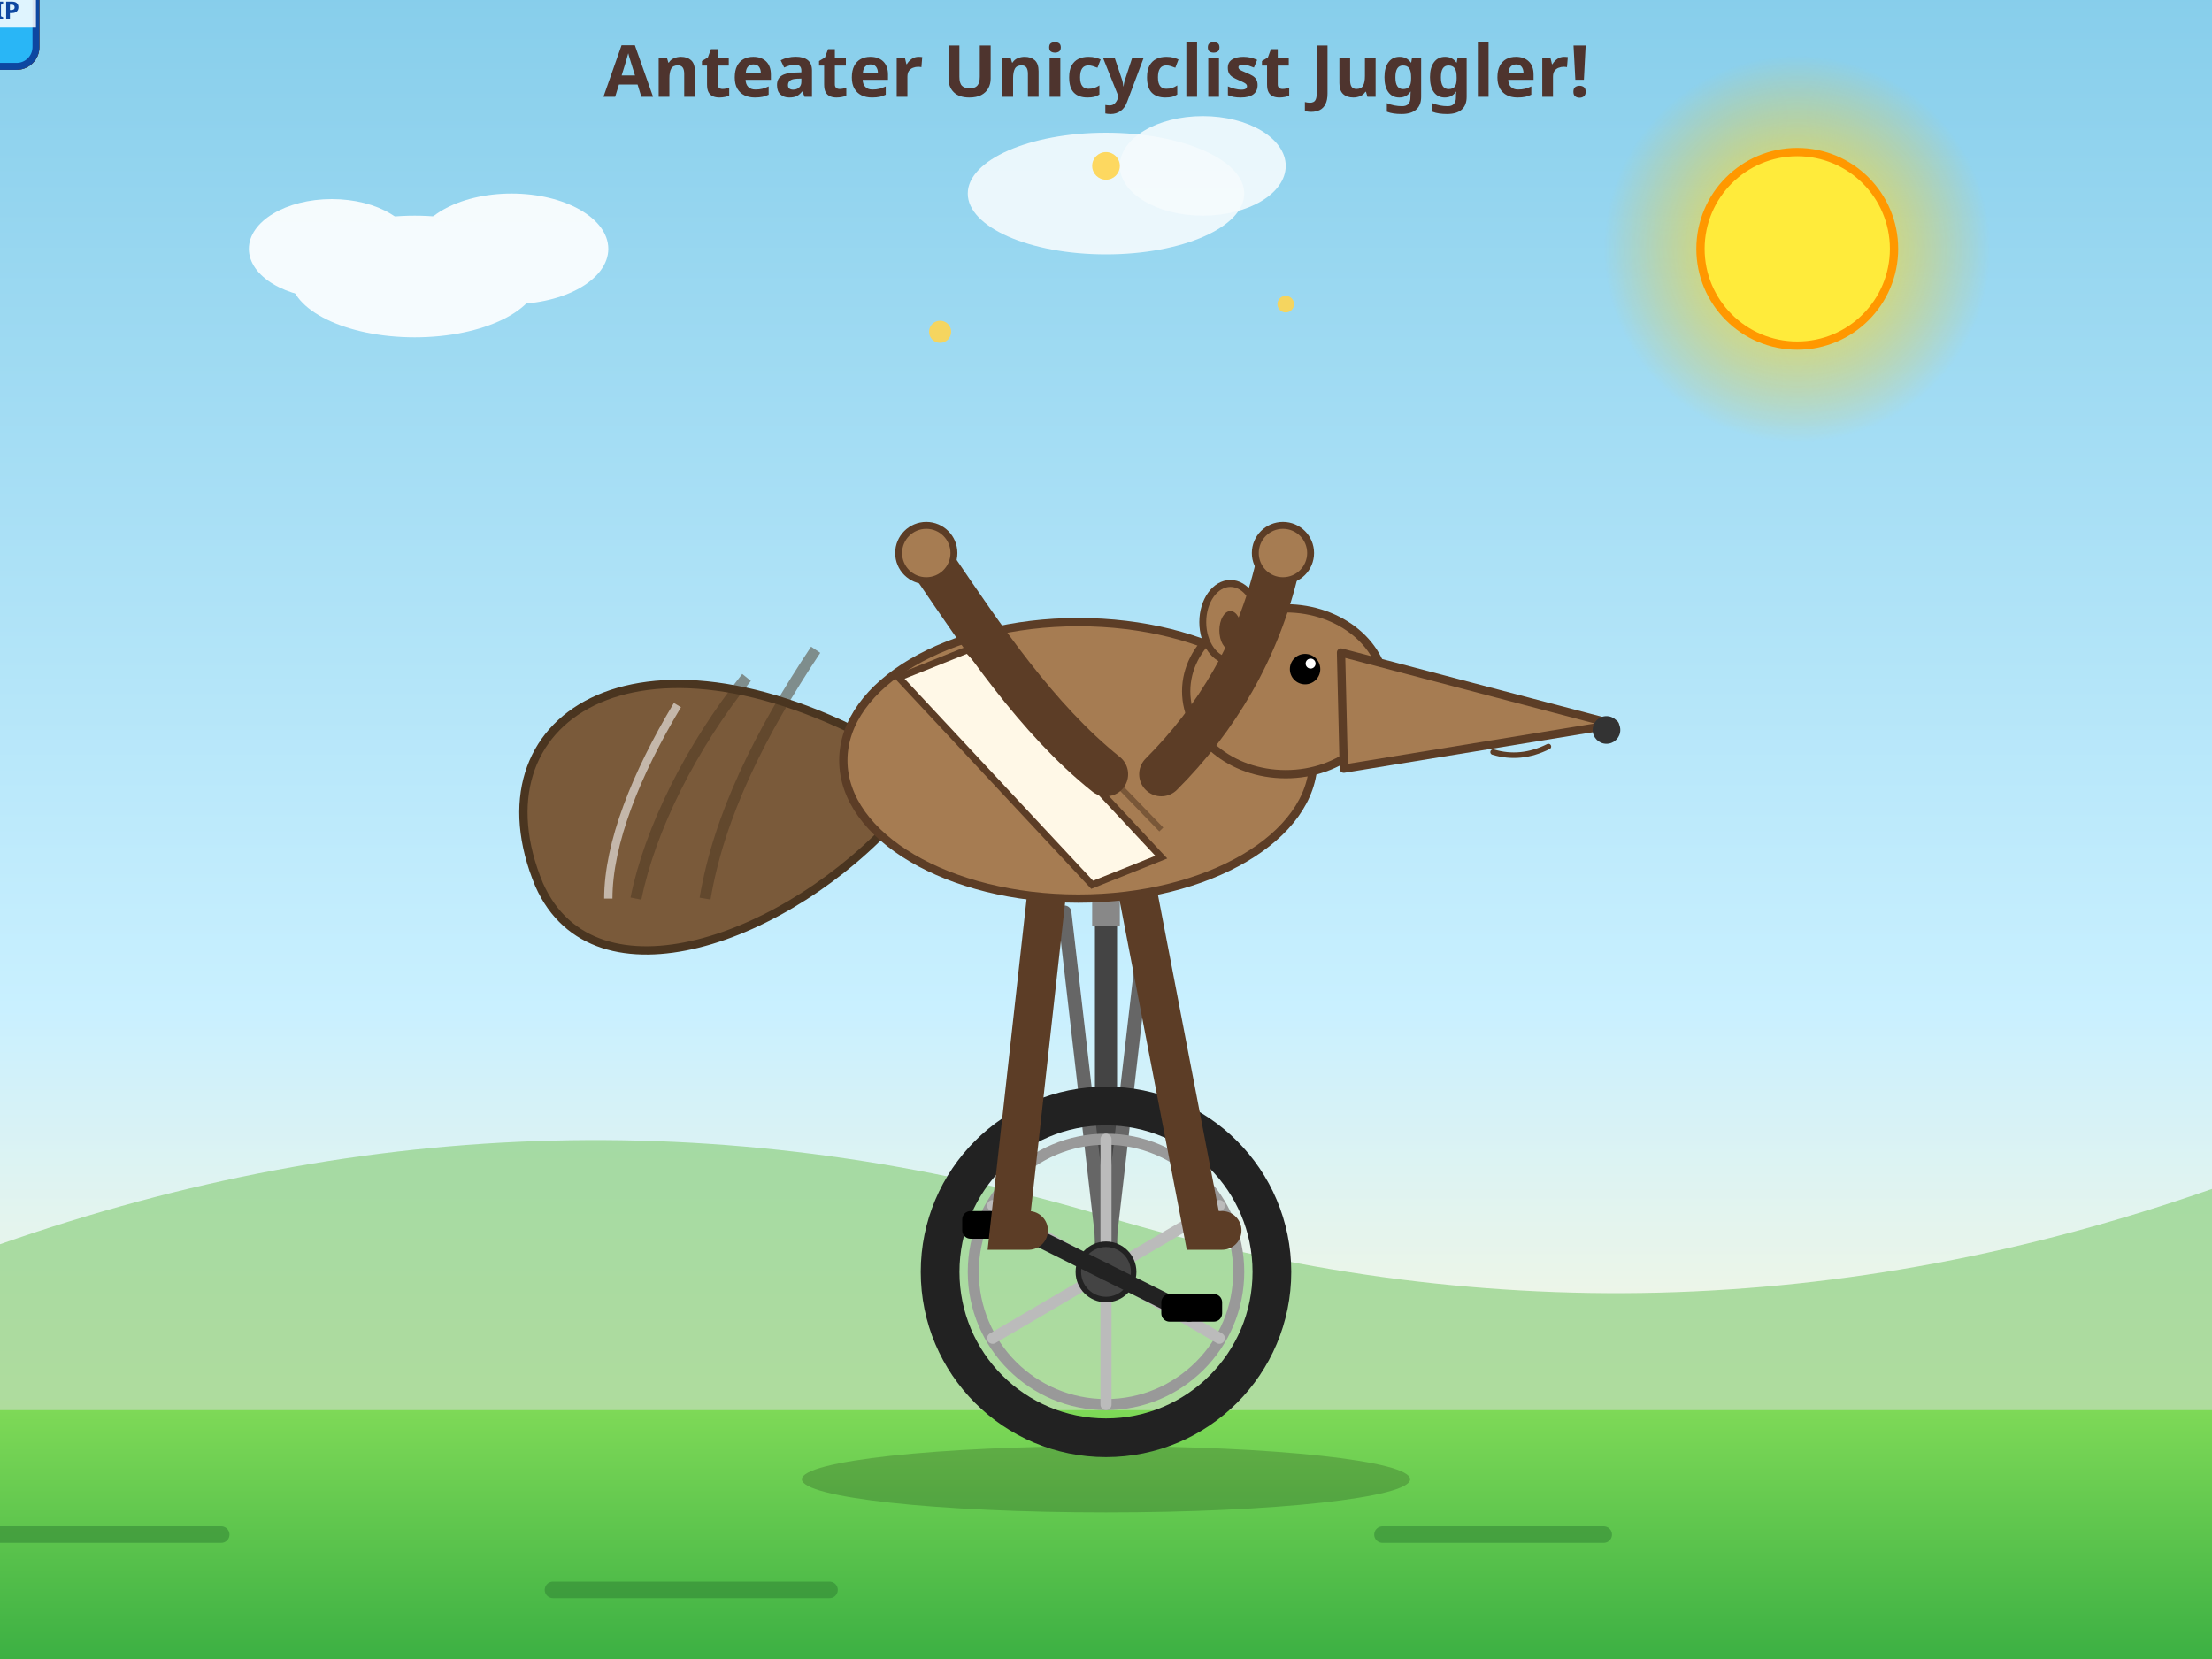
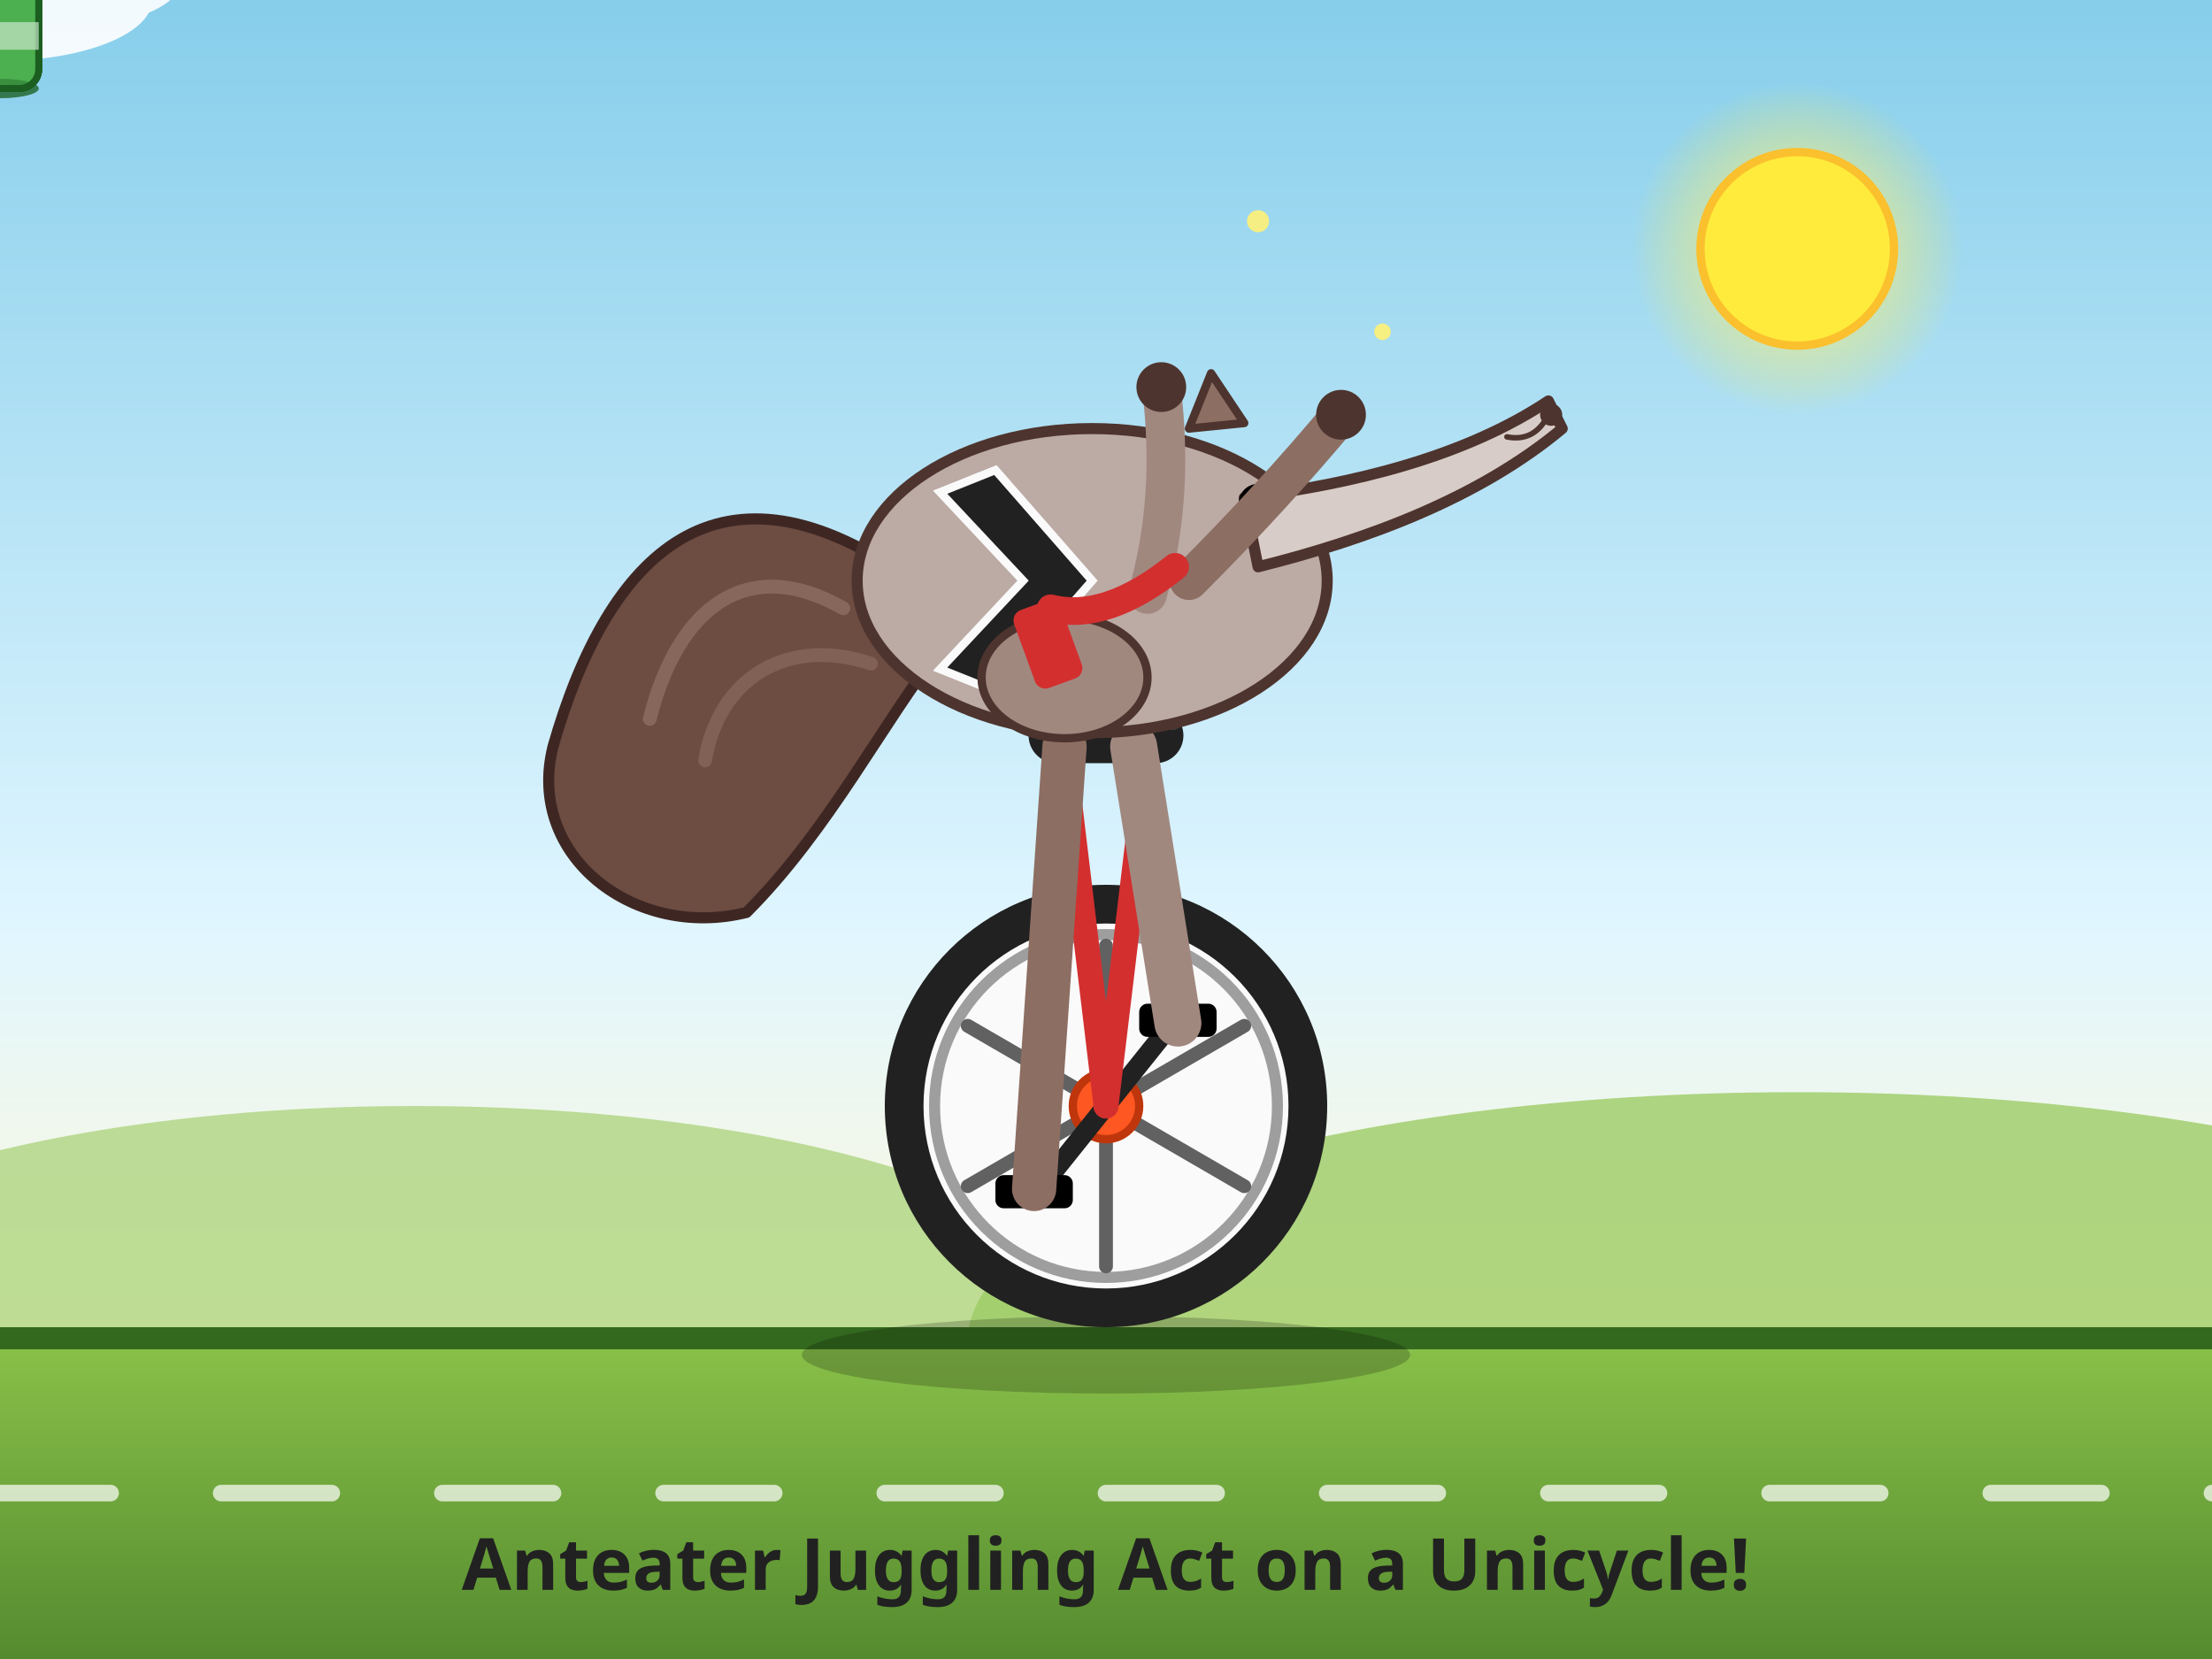
<svg xmlns="http://www.w3.org/2000/svg" width="800" height="600" viewBox="0 0 800 600">
  <defs>
    <linearGradient id="sky" x1="0" y1="0" x2="0" y2="1">
      <stop offset="0%" stop-color="#87CEEB" />
-       <stop offset="70%" stop-color="#C9F0FF" />
+       <stop offset="70%" stop-color="#E0F6FF" />
      <stop offset="100%" stop-color="#FFF8DC" />
    </linearGradient>
-     <linearGradient id="grass" x1="0" y1="0" x2="0" y2="1">
-       <stop offset="0%" stop-color="#7ED957" />
-       <stop offset="100%" stop-color="#3CB043" />
+     <linearGradient id="groundGrad" x1="0" y1="0" x2="0" y2="1">
+       <stop offset="0%" stop-color="#8BC34A" />
+       <stop offset="100%" stop-color="#558B2F" />
    </linearGradient>
    <radialGradient id="sunGlow" cx="50%" cy="50%" r="50%">
-       <stop offset="0%" stop-color="#FFEB3B" />
-       <stop offset="100%" stop-color="#FFC107" stop-opacity="0" />
+       <stop offset="0%" stop-color="#FFF59D" />
+       <stop offset="100%" stop-color="#FFEB3B" stop-opacity="0" />
    </radialGradient>
-     <path id="jugglePath" d="M 335,210 C 335,40 465,40 465,210 C 465,300 335,300 335,210 Z" fill="none" />
+     <g id="bottleShape">
+       <rect x="-14" y="-10" width="28" height="42" rx="7" fill="#4CAF50" stroke="#1B5E20" stroke-width="2.5" />
+       <rect x="-14" y="8" width="28" height="10" fill="#C8E6C9" opacity="0.7" />
+       <rect x="-6" y="-28" width="12" height="20" fill="#4CAF50" stroke="#1B5E20" stroke-width="2.5" />
+       <rect x="-8" y="-34" width="16" height="8" rx="2" fill="#795548" stroke="#3E2723" stroke-width="2" />
+       <ellipse cx="0" cy="32" rx="14" ry="3.5" fill="#1B5E20" opacity="0.4" />
+       <rect x="-10" y="-6" width="5" height="30" rx="2.5" fill="white" opacity="0.5" />
+     </g>
+     <path id="juggleLoop" d="M 360,250 Q 455,-30 550,250 Q 455,310 360,250 Z" fill="none" />
  </defs>
-   <rect x="0" y="0" width="800" height="520" fill="url(#sky)" />
-   <circle cx="650" cy="90" r="70" fill="url(#sunGlow)" />
-   <circle cx="650" cy="90" r="35" fill="#FFEB3B" stroke="#FF9800" stroke-width="3">
-     <animate attributeName="r" values="35;38;35" dur="3s" repeatCount="indefinite" />
-   </circle>
-   <g opacity="0.9">
+   <rect x="0" y="0" width="800" height="480" fill="url(#sky)" />
+   <circle cx="650" cy="90" r="60" fill="url(#sunGlow)" />
+   <circle cx="650" cy="90" r="35" fill="#FFEB3B" stroke="#FBC02D" stroke-width="3" />
+   <g opacity="0.9" fill="white">
    <g>
-       <animateTransform attributeName="transform" type="translate" from="-100 0" to="900 0" dur="35s" repeatCount="indefinite" />
-       <ellipse cx="150" cy="100" rx="45" ry="22" fill="white" />
-       <ellipse cx="185" cy="90" rx="35" ry="20" fill="white" />
-       <ellipse cx="120" cy="90" rx="30" ry="18" fill="white" />
+       <ellipse cx="0" cy="0" rx="45" ry="20" />
+       <ellipse cx="30" cy="-8" rx="30" ry="18" />
+       <ellipse cx="-30" cy="-5" rx="28" ry="15" />
+       <animateTransform attributeName="transform" type="translate" from="-50 100" to="850 100" dur="28s" repeatCount="indefinite" />
    </g>
    <g>
-       <animateTransform attributeName="transform" type="translate" from="900 0" to="-100 0" dur="50s" repeatCount="indefinite" />
-       <ellipse cx="400" cy="70" rx="50" ry="22" fill="white" opacity="0.9" />
-       <ellipse cx="435" cy="60" rx="30" ry="18" fill="white" opacity="0.9" />
+       <ellipse cx="0" cy="0" rx="55" ry="22" />
+       <ellipse cx="35" cy="-10" rx="32" ry="18" />
+       <animateTransform attributeName="transform" type="translate" from="850 170" to="-100 170" dur="38s" repeatCount="indefinite" />
    </g>
  </g>
-   <path d="M0,450 Q200,380 400,440 T800,430 L800,520 L0,520 Z" fill="#8ED081" opacity="0.7" />
-   <rect x="0" y="510" width="800" height="90" fill="url(#grass)" />
-   <g stroke="#2E7D32" stroke-width="6" stroke-linecap="round" opacity="0.5">
-     <line x1="0" y1="555" x2="80" y2="555">
-       <animate attributeName="x1" from="800" to="-100" dur="1.2s" repeatCount="indefinite" />
-       <animate attributeName="x2" from="880" to="-20" dur="1.2s" repeatCount="indefinite" />
-     </line>
-     <line x1="200" y1="575" x2="300" y2="575">
-       <animate attributeName="x1" from="1000" to="100" dur="1.2s" repeatCount="indefinite" />
-       <animate attributeName="x2" from="1100" to="200" dur="1.2s" repeatCount="indefinite" />
-     </line>
-     <line x1="500" y1="555" x2="580" y2="555">
-       <animate attributeName="x1" from="1300" to="400" dur="1.2s" repeatCount="indefinite" />
-       <animate attributeName="x2" from="1380" to="480" dur="1.2s" repeatCount="indefinite" />
-     </line>
+   <ellipse cx="150" cy="480" rx="250" ry="80" fill="#AED581" opacity="0.8" />
+   <ellipse cx="650" cy="485" rx="300" ry="90" fill="#9CCC65" opacity="0.8" />
+   <rect x="0" y="480" width="800" height="120" fill="url(#groundGrad)" />
+   <rect x="0" y="480" width="800" height="8" fill="#33691E" />
+   <g stroke="white" stroke-width="6" stroke-linecap="round" opacity="0.7" stroke-dasharray="40 40">
+     <line x1="0" y1="540" x2="800" y2="540" />
+     <animate attributeName="stroke-dashoffset" from="80" to="0" dur="0.6s" repeatCount="indefinite" />
  </g>
-   <ellipse cx="400" cy="535" rx="110" ry="12" fill="black" opacity="0.18">
-     <animate attributeName="rx" values="110;100;110" dur="0.6s" repeatCount="indefinite" />
+   <ellipse cx="400" cy="490" rx="110" ry="14" fill="black" opacity="0.2">
+     <animate attributeName="rx" values="110;100;110" dur="1.2s" repeatCount="indefinite" />
  </ellipse>
  <g>
-     <animateTransform attributeName="transform" type="translate" values="0 0; 0 -10; 0 0" dur="0.6s" repeatCount="indefinite" />
-     <line x1="400" y1="460" x2="400" y2="330" stroke="#444" stroke-width="8" stroke-linecap="round" />
-     <line x1="400" y1="460" x2="385" y2="330" stroke="#666" stroke-width="5" stroke-linecap="round" />
-     <line x1="400" y1="460" x2="415" y2="330" stroke="#666" stroke-width="5" stroke-linecap="round" />
-     <rect x="395" y="305" width="10" height="30" fill="#888" />
-     <ellipse cx="400" cy="305" rx="45" ry="14" fill="#222" stroke="#000" stroke-width="2" />
-     <ellipse cx="400" cy="300" rx="45" ry="12" fill="#3a3a3a" />
-     <circle cx="400" cy="460" r="60" fill="none" stroke="#222" stroke-width="14" />
-     <circle cx="400" cy="460" r="48" fill="none" stroke="#999" stroke-width="4" />
+     <animateTransform attributeName="transform" type="translate" values="0 0; 0 -8; 0 0" dur="1.2s" repeatCount="indefinite" />
    <g>
-       <animateTransform attributeName="transform" type="rotate" from="0 400 460" to="360 400 460" dur="1.2s" repeatCount="indefinite" />
-       <g stroke="#BBB" stroke-width="4" stroke-linecap="round">
-         <line x1="400" y1="460" x2="400" y2="412" />
-         <line x1="400" y1="460" x2="441" y2="436" />
-         <line x1="400" y1="460" x2="441" y2="484" />
-         <line x1="400" y1="460" x2="400" y2="508" />
-         <line x1="400" y1="460" x2="359" y2="484" />
-         <line x1="400" y1="460" x2="359" y2="436" />
+       <circle cx="400" cy="400" r="80" fill="#212121" />
+       <circle cx="400" cy="400" r="66" fill="#FAFAFA" />
+       <circle cx="400" cy="400" r="62" fill="none" stroke="#9E9E9E" stroke-width="4" />
+       <g>
+         <animateTransform attributeName="transform" type="rotate" from="0 400 400" to="360 400 400" dur="1.2s" repeatCount="indefinite" />
+         <g stroke="#616161" stroke-width="5" stroke-linecap="round">
+           <line x1="400" y1="400" x2="400" y2="342" />
+           <line x1="400" y1="400" x2="450" y2="371" />
+           <line x1="400" y1="400" x2="450" y2="429" />
+           <line x1="400" y1="400" x2="400" y2="458" />
+           <line x1="400" y1="400" x2="350" y2="429" />
+           <line x1="400" y1="400" x2="350" y2="371" />
+         </g>
+         <circle cx="400" cy="400" r="12" fill="#FF5722" stroke="#BF360C" stroke-width="3" />
+         <g stroke="#212121" stroke-width="7" stroke-linecap="round">
+           <line x1="400" y1="400" x2="376" y2="430" />
+           <line x1="400" y1="400" x2="424" y2="370" />
+         </g>
+         <rect x="360" y="425" width="28" height="12" rx="3" fill="black" />
+         <rect x="412" y="363" width="28" height="12" rx="3" fill="black" />
      </g>
-       <circle cx="400" cy="460" r="10" fill="#444" stroke="#222" stroke-width="2" />
-       <line x1="400" y1="460" x2="430" y2="475" stroke="#222" stroke-width="6" stroke-linecap="round" />
-       <line x1="400" y1="460" x2="370" y2="445" stroke="#222" stroke-width="6" stroke-linecap="round" />
-       <rect x="420" y="468" width="22" height="10" rx="3" fill="black" />
-       <rect x="348" y="438" width="22" height="10" rx="3" fill="black" />
+       <g stroke="#D32F2F" stroke-width="9" stroke-linecap="round" fill="none">
+         <line x1="400" y1="400" x2="385" y2="275" />
+         <line x1="400" y1="400" x2="415" y2="275" />
+       </g>
+       <rect x="372" y="256" width="56" height="20" rx="10" fill="#212121" />
+       <rect x="372" y="256" width="56" height="8" rx="4" fill="#424242" />
+     </g>
+     <g stroke-linecap="round" fill="none">
+       <g stroke="#8D6E63" stroke-width="16">
+         <line x1="385" y1="270" x2="374" y2="430">
+           <animate attributeName="y2" values="430;368;430" dur="1.2s" repeatCount="indefinite" />
+           <animate attributeName="x2" values="374;426;374" dur="1.2s" repeatCount="indefinite" />
+         </line>
+       </g>
+       <g stroke="#A1887F" stroke-width="17">
+         <line x1="410" y1="270" x2="426" y2="370">
+           <animate attributeName="y2" values="370;430;370" dur="1.2s" repeatCount="indefinite" />
+           <animate attributeName="x2" values="426;374;426" dur="1.2s" repeatCount="indefinite" />
+         </line>
+       </g>
    </g>
    <g>
-       <animateTransform attributeName="transform" type="rotate" values="-8 320 270; 10 320 270; -8 320 270" dur="1.8s" repeatCount="indefinite" />
-       <path d="M 320,270 C 230,220 170,260 195,320 C 215,365 285,340 325,295 Z" fill="#7A5A3A" stroke="#4A3520" stroke-width="3" />
-       <path d="M 270,245 C 250,270 235,300 230,325" stroke="#4A3520" stroke-width="4" fill="none" opacity="0.5" />
-       <path d="M 295,235 C 275,265 260,295 255,325" stroke="#4A3520" stroke-width="4" fill="none" opacity="0.5" />
-       <path d="M 245,255 C 230,280 220,305 220,325" stroke="#F5F5F5" stroke-width="3" fill="none" opacity="0.6" />
-     </g>
-     <g stroke="#5C3D26" stroke-linecap="round" fill="none">
-       <path d="M 380,310 L 365,445 L 372,445" stroke-width="14">
-         <animate attributeName="d" values="M 380,310 L 365,445 L 372,445; M 380,310 L 425,475 L 432,475; M 380,310 L 365,445 L 372,445" dur="1.2s" repeatCount="indefinite" />
-       </path>
-       <path d="M 410,315 L 435,445 L 442,445" stroke-width="14">
-         <animate attributeName="d" values="M 410,315 L 435,445 L 442,445; M 410,315 L 365,445 L 372,445; M 410,315 L 435,445 L 442,445" dur="1.2s" repeatCount="indefinite" />
-       </path>
-     </g>
-     <ellipse cx="390" cy="275" rx="85" ry="50" fill="#A67C52" stroke="#5C3D26" stroke-width="3" />
-     <path d="M 350,235 L 420,310 L 395,320 L 325,245 Z" fill="#FFF8E7" stroke="#5C3D26" stroke-width="2.5" />
-     <path d="M 360,238 L 420,300" stroke="#5C3D26" stroke-width="2" opacity="0.6" />
-     <ellipse cx="465" cy="250" rx="36" ry="30" fill="#A67C52" stroke="#5C3D26" stroke-width="3" />
-     <path d="M 485,236 L 584,262 L 486,278 Z" fill="#A67C52" stroke="#5C3D26" stroke-width="3" stroke-linejoin="round" />
-     <circle cx="581" cy="264" r="5" fill="#333" />
-     <circle cx="472" cy="242" r="5.5" fill="black" />
-     <circle cx="474" cy="240" r="1.8" fill="white" />
-     <path d="M 540,272 Q 550,275 560,270" stroke="#5C3D26" stroke-width="2" fill="none" stroke-linecap="round" />
-     <ellipse cx="445" cy="225" rx="10" ry="14" fill="#A67C52" stroke="#5C3D26" stroke-width="2.5" />
-     <ellipse cx="445" cy="228" rx="4" ry="7" fill="#5C3D26" />
-     <g stroke="#5C3D26" stroke-width="2.5" fill="#A67C52">
      <g>
-         <animateTransform attributeName="transform" type="rotate" values="0 400 280; -12 400 280; 0 400 280" dur="0.6s" repeatCount="indefinite" />
-         <path d="M 400,280 C 375,260 355,230 338,205" stroke-width="16" stroke-linecap="round" fill="none" />
-         <circle cx="335" cy="200" r="10" fill="#A67C52" />
+         <animateTransform attributeName="transform" type="rotate" values="-6 320 220; 8 320 220; -6 320 220" dur="2s" repeatCount="indefinite" />
+         <path d="M 330,210 C 260,160 220,200 200,270 C 190,310 230,340 270,330 C 300,300 320,260 340,235 Z" fill="#6D4C41" stroke="#3E2723" stroke-width="4" stroke-linejoin="round" />
+         <path d="M 305,220 C 270,200 245,220 235,260" fill="none" stroke="#8D6E63" stroke-width="5" stroke-linecap="round" opacity="0.8" />
+         <path d="M 315,240 C 285,230 260,245 255,275" fill="none" stroke="#8D6E63" stroke-width="5" stroke-linecap="round" opacity="0.6" />
      </g>
+       <ellipse cx="395" cy="210" rx="85" ry="55" fill="#BCAAA4" stroke="#4E342E" stroke-width="4" />
+       <path d="M 360,170 L 395,210 L 360,250 L 340,242 L 370,210 L 340,178 Z" fill="#212121" stroke="#FAFAFA" stroke-width="3" />
+       <ellipse cx="385" cy="245" rx="30" ry="22" fill="#A1887F" stroke="#4E342E" stroke-width="3" />
      <g>
-         <animateTransform attributeName="transform" type="rotate" values="0 410 280; 12 410 280; 0 410 280" dur="0.6s" repeatCount="indefinite" />
-         <path d="M 420,280 C 440,260 455,235 462,205" stroke-width="16" stroke-linecap="round" fill="none" />
-         <circle cx="464" cy="200" r="10" fill="#A67C52" />
+         <animateTransform attributeName="transform" type="rotate" values="0 460 190; -4 460 190; 0 460 190" dur="1.2s" repeatCount="indefinite" />
+         <path d="M 450,180 C 490,175 530,165 560,145 L 565,155 C 535,180 495,195 455,205 Z" fill="#D7CCC8" stroke="#4E342E" stroke-width="4" stroke-linejoin="round" />
+         <circle cx="561" cy="150" r="4" fill="#4E342E" />
+         <circle cx="455" cy="182" r="7" fill="black" />
+         <circle cx="457" cy="180" r="2.2" fill="white" />
+         <path d="M 430,155 L 438,135 L 450,153 Z" fill="#8D6E63" stroke="#4E342E" stroke-width="3" stroke-linejoin="round" />
+         <path d="M 545,158 Q 555,160 560,150" fill="none" stroke="#4E342E" stroke-width="2" stroke-linecap="round" />
+       </g>
+       <g fill="none" stroke-linecap="round">
+         <path d="M 430,210 Q 460,180 485,150" stroke="#8D6E63" stroke-width="14">
+           <animate attributeName="d" values="M 430,210 Q 460,180 485,150; M 430,210 Q 465,175 495,145; M 430,210 Q 460,180 485,150" dur="0.8s" repeatCount="indefinite" />
+         </path>
+         <path d="M 415,215 Q 425,180 420,140" stroke="#A1887F" stroke-width="14">
+           <animate attributeName="d" values="M 415,215 Q 425,180 420,140; M 415,215 Q 435,175 435,135; M 415,215 Q 425,180 420,140" dur="0.8s" begin="0.4s" repeatCount="indefinite" />
+         </path>
+       </g>
+       <g fill="#4E342E">
+         <circle cx="485" cy="150" r="9">
+           <animate attributeName="cy" values="150;145;150" dur="0.8s" repeatCount="indefinite" />
+         </circle>
+         <circle cx="420" cy="140" r="9">
+           <animate attributeName="cy" values="140;135;140" dur="0.8s" begin="0.4s" repeatCount="indefinite" />
+         </circle>
+       </g>
+       <path d="M 425,205 Q 400,225 380,220" fill="none" stroke="#D32F2F" stroke-width="10" stroke-linecap="round" />
+       <g>
+         <rect x="370" y="218" width="18" height="30" rx="4" fill="#D32F2F" transform="rotate(-20 379 233)">
+           <animateTransform attributeName="transform" type="rotate" values="-20 379 233; -10 379 233; -20 379 233" dur="1s" repeatCount="indefinite" additive="sum" />
+         </rect>
      </g>
    </g>
  </g>
  <g>
    <g>
-       <animateMotion dur="1.8s" repeatCount="indefinite" rotate="auto">
-         <mpath href="#jugglePath" />
+       <animateMotion dur="2.4s" repeatCount="indefinite" rotate="auto">
+         <mpath href="#juggleLoop" />
      </animateMotion>
      <g>
-         <animateTransform attributeName="transform" type="rotate" from="0" to="360" dur="1.8s" repeatCount="indefinite" />
-         <rect x="-13" y="-18" width="26" height="42" rx="7" fill="#2E9D4A" stroke="#145A29" stroke-width="2.5" />
-         <rect x="-13" y="-2" width="26" height="12" fill="#FFF" opacity="0.85" />
-         <text x="0" y="7" text-anchor="middle" font-size="9" font-family="sans-serif" font-weight="bold" fill="#145A29">POP</text>
-         <rect x="-6" y="-30" width="12" height="13" fill="#2E9D4A" stroke="#145A29" stroke-width="2" />
-         <rect x="-8" y="-35" width="16" height="6" rx="2" fill="#333" />
-         <rect x="-9" y="-15" width="5" height="30" fill="white" opacity="0.35" rx="2" />
+         <animateTransform attributeName="transform" type="rotate" from="0" to="360" dur="1.2s" repeatCount="indefinite" />
+         <use href="#bottleShape" />
      </g>
    </g>
    <g>
-       <animateMotion dur="1.8s" begin="-0.6s" repeatCount="indefinite" rotate="auto">
-         <mpath href="#jugglePath" />
+       <animateMotion dur="2.4s" begin="-0.8s" repeatCount="indefinite" rotate="auto">
+         <mpath href="#juggleLoop" />
      </animateMotion>
      <g>
-         <animateTransform attributeName="transform" type="rotate" from="0" to="360" dur="1.8s" repeatCount="indefinite" />
-         <rect x="-13" y="-18" width="26" height="42" rx="7" fill="#FF7043" stroke="#A63A1A" stroke-width="2.5" />
-         <rect x="-13" y="-2" width="26" height="12" fill="#FFF" opacity="0.85" />
-         <text x="0" y="7" text-anchor="middle" font-size="8" font-family="sans-serif" font-weight="bold" fill="#A63A1A">FIZZ</text>
-         <rect x="-6" y="-30" width="12" height="13" fill="#FF7043" stroke="#A63A1A" stroke-width="2" />
-         <rect x="-8" y="-35" width="16" height="6" rx="2" fill="#333" />
-         <rect x="-9" y="-15" width="5" height="30" fill="white" opacity="0.35" rx="2" />
+         <animateTransform attributeName="transform" type="rotate" from="0" to="360" dur="1.2s" repeatCount="indefinite" />
+         <use href="#bottleShape" opacity="1" />
      </g>
    </g>
    <g>
-       <animateMotion dur="1.8s" begin="-1.2s" repeatCount="indefinite" rotate="auto">
-         <mpath href="#jugglePath" />
+       <animateMotion dur="2.4s" begin="-1.6s" repeatCount="indefinite" rotate="auto">
+         <mpath href="#juggleLoop" />
      </animateMotion>
      <g>
-         <animateTransform attributeName="transform" type="rotate" from="0" to="360" dur="1.8s" repeatCount="indefinite" />
-         <rect x="-13" y="-18" width="26" height="42" rx="7" fill="#29B6F6" stroke="#0D47A1" stroke-width="2.5" />
-         <rect x="-13" y="-2" width="26" height="12" fill="#FFF" opacity="0.85" />
-         <text x="0" y="7" text-anchor="middle" font-size="9" font-family="sans-serif" font-weight="bold" fill="#0D47A1">SIP</text>
-         <rect x="-6" y="-30" width="12" height="13" fill="#29B6F6" stroke="#0D47A1" stroke-width="2" />
-         <rect x="-8" y="-35" width="16" height="6" rx="2" fill="#333" />
-         <rect x="-9" y="-15" width="5" height="30" fill="white" opacity="0.35" rx="2" />
+         <animateTransform attributeName="transform" type="rotate" from="0" to="-360" dur="1.1s" repeatCount="indefinite" />
+         <use href="#bottleShape" />
      </g>
    </g>
  </g>
-   <g fill="#FFD54F" opacity="0.9">
-     <circle cx="340" cy="120" r="4">
-       <animate attributeName="opacity" values="0.9;0;0.9" dur="1s" repeatCount="indefinite" />
-       <animate attributeName="r" values="4;7;4" dur="1s" repeatCount="indefinite" />
+   <g fill="#FFF176" opacity="0.9">
+     <circle cx="455" cy="80" r="4">
+       <animate attributeName="opacity" values="0.9;0;0.9" dur="0.8s" repeatCount="indefinite" />
    </circle>
-     <circle cx="465" cy="110" r="3">
-       <animate attributeName="opacity" values="0;0.9;0" dur="1.2s" repeatCount="indefinite" />
-     </circle>
-     <circle cx="400" cy="60" r="5">
-       <animate attributeName="opacity" values="0.9;0;0.9" dur="0.9s" repeatCount="indefinite" />
+     <circle cx="500" cy="120" r="3">
+       <animate attributeName="opacity" values="0;0.9;0" dur="1s" repeatCount="indefinite" />
    </circle>
  </g>
-   <text x="400" y="35" text-anchor="middle" font-family="sans-serif" font-size="26" font-weight="900" fill="#4E342E">Anteater Unicyclist Juggler!
-   <animate attributeName="y" values="35;32;35" dur="1.2s" repeatCount="indefinite" />
-   </text>
+   <g font-family="sans-serif" text-anchor="middle">
+     <text x="400" y="575" font-size="26" font-weight="bold" fill="#212121">Anteater Juggling Act on a Unicycle!</text>
+   </g>
</svg>
